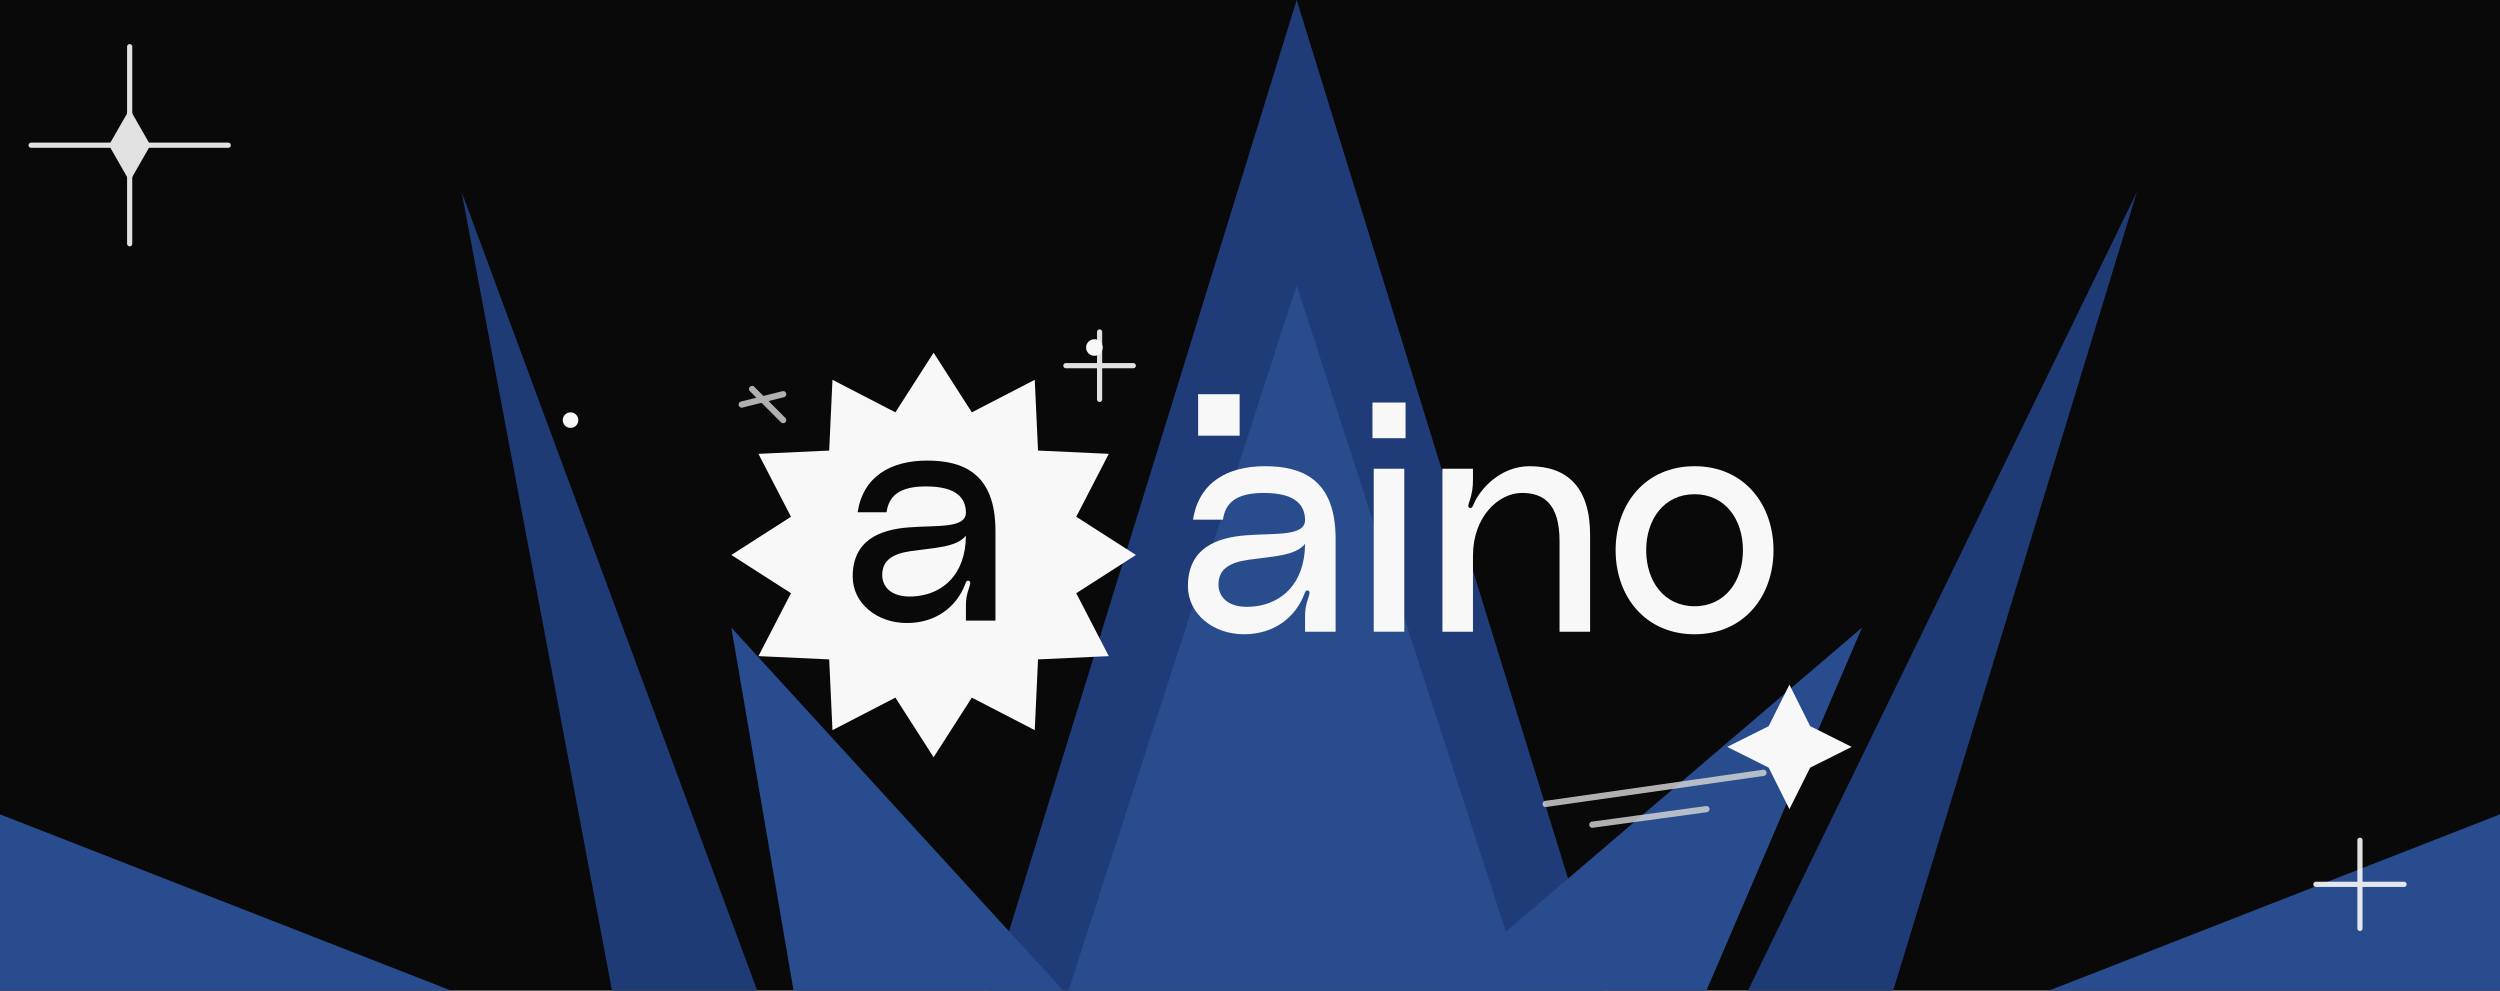
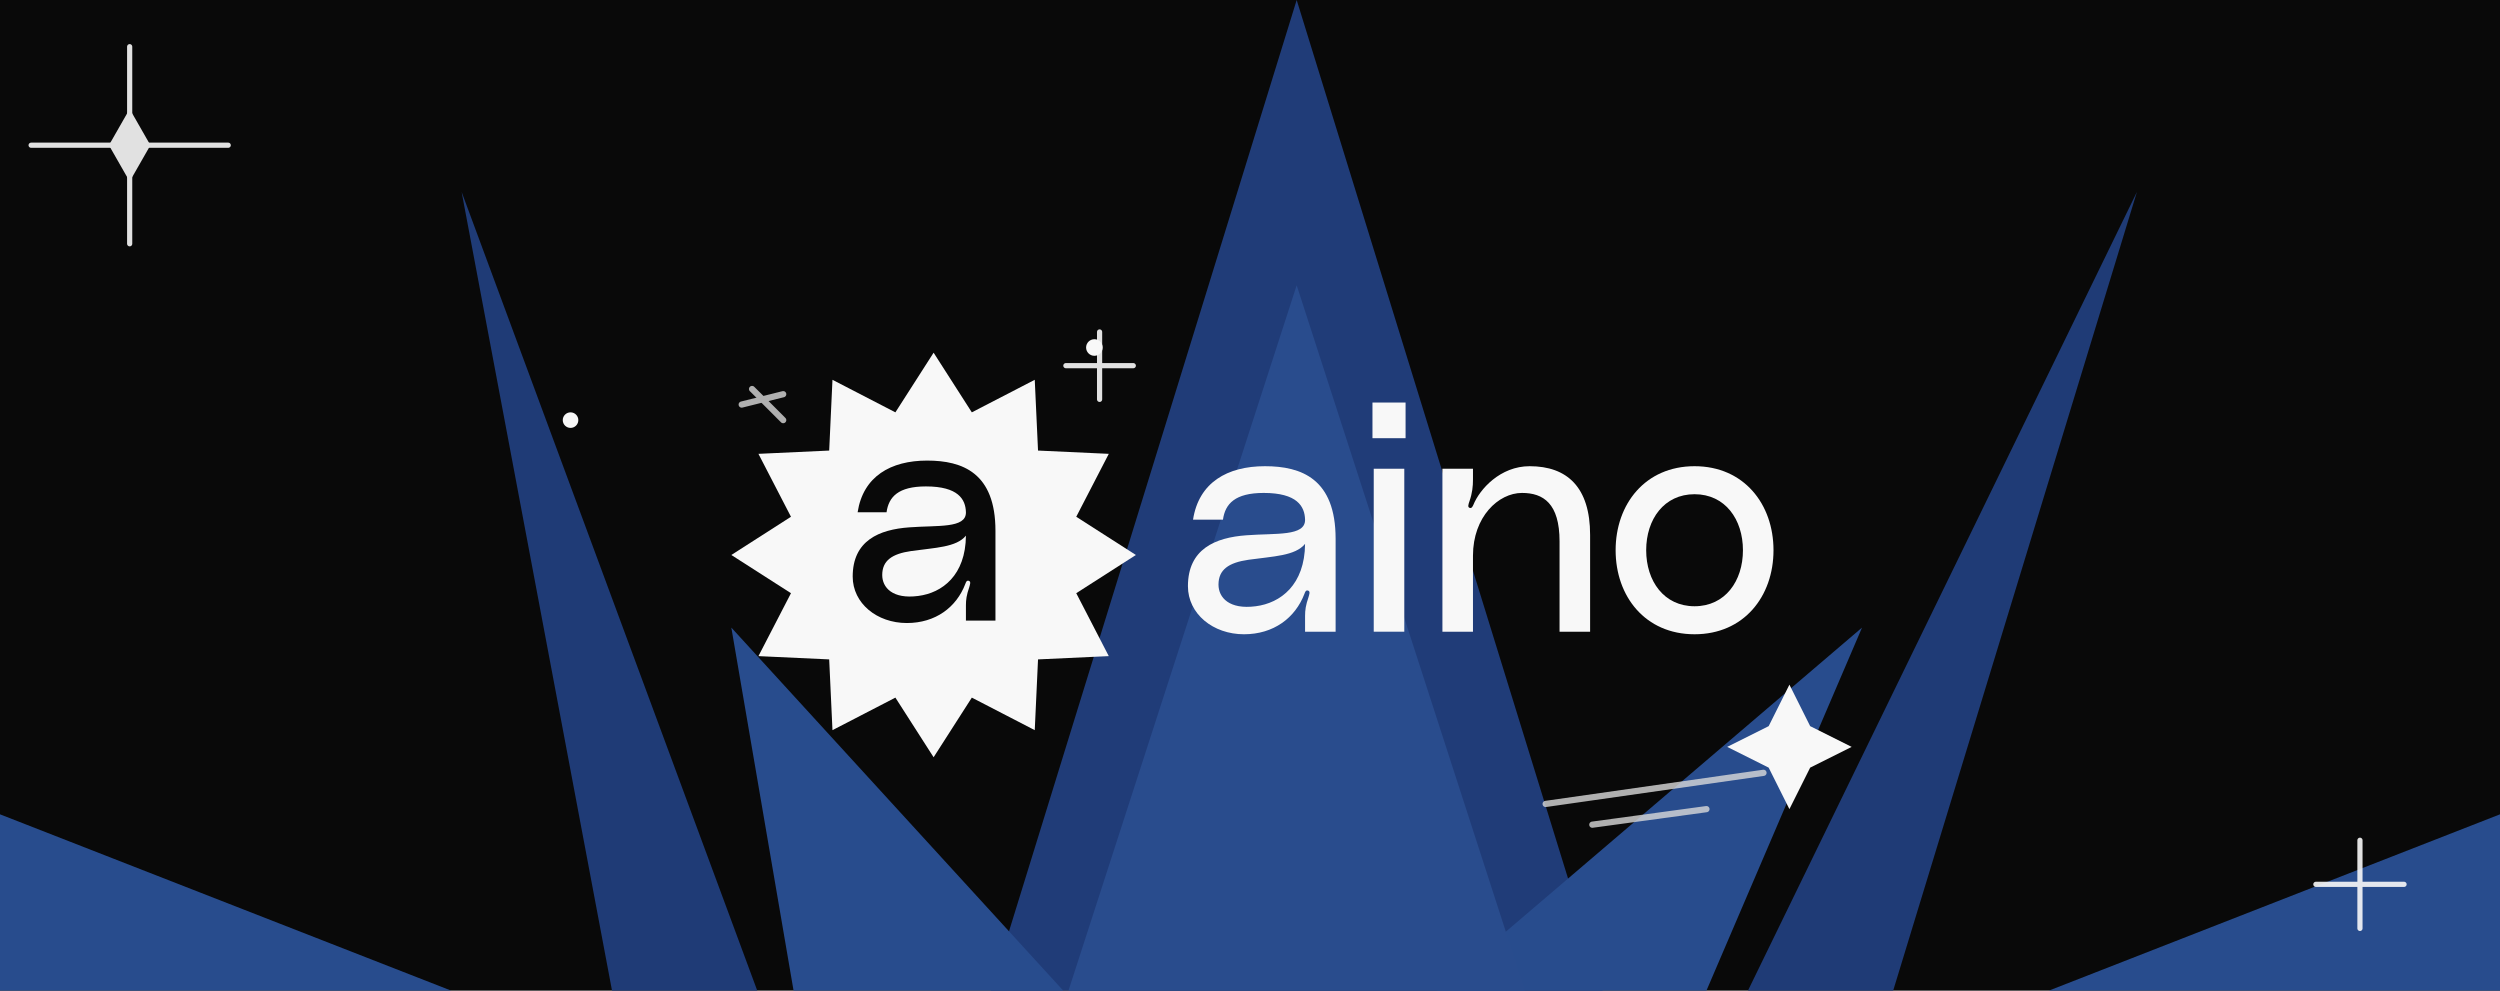
<svg xmlns="http://www.w3.org/2000/svg" width="482" height="191" viewBox="0 0 482 191" fill="none">
  <rect width="482" height="191" fill="#090909" />
  <path d="M250 0L309 191H191L250 0Z" fill="#203C78" />
  <path d="M89 37L146 191H118L89 37Z" fill="#1F3B76" />
  <path d="M412 37L365 191H337L412 37Z" fill="#1F3B76" />
  <path d="M0 157L87 191H0V157Z" fill="#284C8D" />
  <path d="M482 157L395 191H482V157Z" fill="#284C8D" />
  <path d="M141 121L205 191H153L141 121Z" fill="#284C8D" />
  <path d="M359 121L329 191H277L359 121Z" fill="#284C8D" />
  <path d="M250 55L294 191H206L250 55Z" fill="#294C8D" />
  <g stroke="#F8F8F8" stroke-width="1" stroke-linecap="round" opacity="0.9">
    <path d="M25 9V47" />
    <path d="M6 28H44" />
    <path d="M25 21L29 28L25 35L21 28L25 21Z" fill="#F8F8F8" stroke="none" />
    <path d="M455 162V179" />
    <path d="M446.5 170.5H463.5" />
    <path d="M212 64V77" />
    <path d="M205.5 70.5H218.5" />
  </g>
  <g fill="#F8F8F8">
    <circle cx="110" cy="81" r="1.5" />
    <circle cx="211" cy="67" r="1.6" />
-     <rect x="231" y="76" width="8" height="8" />
    <path d="M345 132L349 140L357 144L349 148L345 156L341 148L333 144L341 140L345 132Z" />
  </g>
  <g stroke="#D9D9D9" stroke-width="1.2" stroke-linecap="round" opacity="0.8">
    <path d="M298 155L340 149" />
    <path d="M307 159L329 156" />
    <path d="M145 75L151 81" />
    <path d="M143 78L151 76" />
  </g>
  <g transform="translate(141 68) scale(2.6)">
    <path d="M15 0L17.834 4.423L22.5 2.01L22.743 7.257L27.99 7.5L25.577 12.166L30 15L25.577 17.834L27.99 22.5L22.743 22.743L22.5 27.99L17.834 25.577L15 30L12.166 25.577L7.5 27.99L7.257 22.743L2.01 22.5L4.423 17.834L0 15L4.423 12.166L2.01 7.5L7.257 7.257L7.5 2.01L12.166 4.423L15 0Z" fill="#F8F8F8" />
    <path d="M9 16.601C9 13.932 10.962 13.111 13.198 12.951C15.297 12.791 17.419 13.042 17.396 11.833C17.373 10.875 16.826 9.916 14.43 9.916C12.377 9.916 11.669 10.692 11.51 11.833H9.365C9.776 9.164 11.829 8 14.521 8C17.145 8 19.586 8.913 19.586 13.202V19.864H17.396V18.746C17.396 18.312 17.442 17.97 17.647 17.377C17.692 17.194 17.784 16.989 17.624 16.921C17.442 16.852 17.396 17.035 17.35 17.149C16.689 18.883 15.137 20.046 13.015 20.046C10.802 20.046 9 18.586 9 16.601ZM17.396 13.567C16.689 14.434 15.114 14.457 13.335 14.708C11.92 14.913 11.19 15.415 11.19 16.487C11.19 17.422 11.966 18.29 13.86 18.038C15.639 17.81 17.373 16.51 17.396 13.567Z" fill="#090909" />
    <path d="M71.427 8.417C75.086 8.417 77.281 11.226 77.281 14.648C77.281 18.07 75.086 20.879 71.427 20.879C67.769 20.879 65.574 18.07 65.574 14.648C65.574 11.226 67.769 8.417 71.427 8.417ZM71.427 18.802C73.693 18.802 75.015 16.937 75.015 14.648C75.015 12.358 73.693 10.494 71.427 10.494C69.162 10.494 67.84 12.358 67.84 14.648C67.84 16.937 69.162 18.802 71.427 18.802Z" fill="#F8F8F8" />
    <path d="M59.197 8.417C61.982 8.417 63.682 9.975 63.682 13.515V20.69H61.416V13.987C61.416 11.178 60.212 10.399 58.631 10.399C56.884 10.399 54.996 12.17 54.996 15.049V20.69H52.73V8.606H54.996V9.408C54.996 9.904 54.949 10.399 54.737 11.013C54.666 11.226 54.571 11.462 54.76 11.509C54.902 11.556 54.973 11.391 55.02 11.296C55.492 10.116 57.026 8.417 59.197 8.417Z" fill="#F8F8F8" />
    <path d="M47.543 6.34V3.696H49.998V6.34H47.543ZM47.637 8.605H49.903V20.689H47.637V8.605Z" fill="#F8F8F8" />
    <path d="M33.859 17.315C33.859 14.553 35.889 13.704 38.202 13.539C40.373 13.373 42.568 13.633 42.545 12.382C42.521 11.391 41.955 10.399 39.477 10.399C37.352 10.399 36.621 11.202 36.456 12.382H34.237C34.662 9.621 36.786 8.417 39.571 8.417C42.285 8.417 44.81 9.361 44.81 13.798V20.69H42.545V19.533C42.545 19.085 42.592 18.731 42.804 18.117C42.852 17.928 42.946 17.716 42.781 17.645C42.592 17.574 42.545 17.763 42.498 17.881C41.813 19.675 40.208 20.879 38.013 20.879C35.724 20.879 33.859 19.368 33.859 17.315ZM42.545 14.176C41.813 15.073 40.185 15.096 38.344 15.356C36.88 15.568 36.125 16.087 36.125 17.197C36.125 18.164 36.928 19.061 38.886 18.802C40.727 18.566 42.521 17.22 42.545 14.176Z" fill="#F8F8F8" />
  </g>
</svg>
